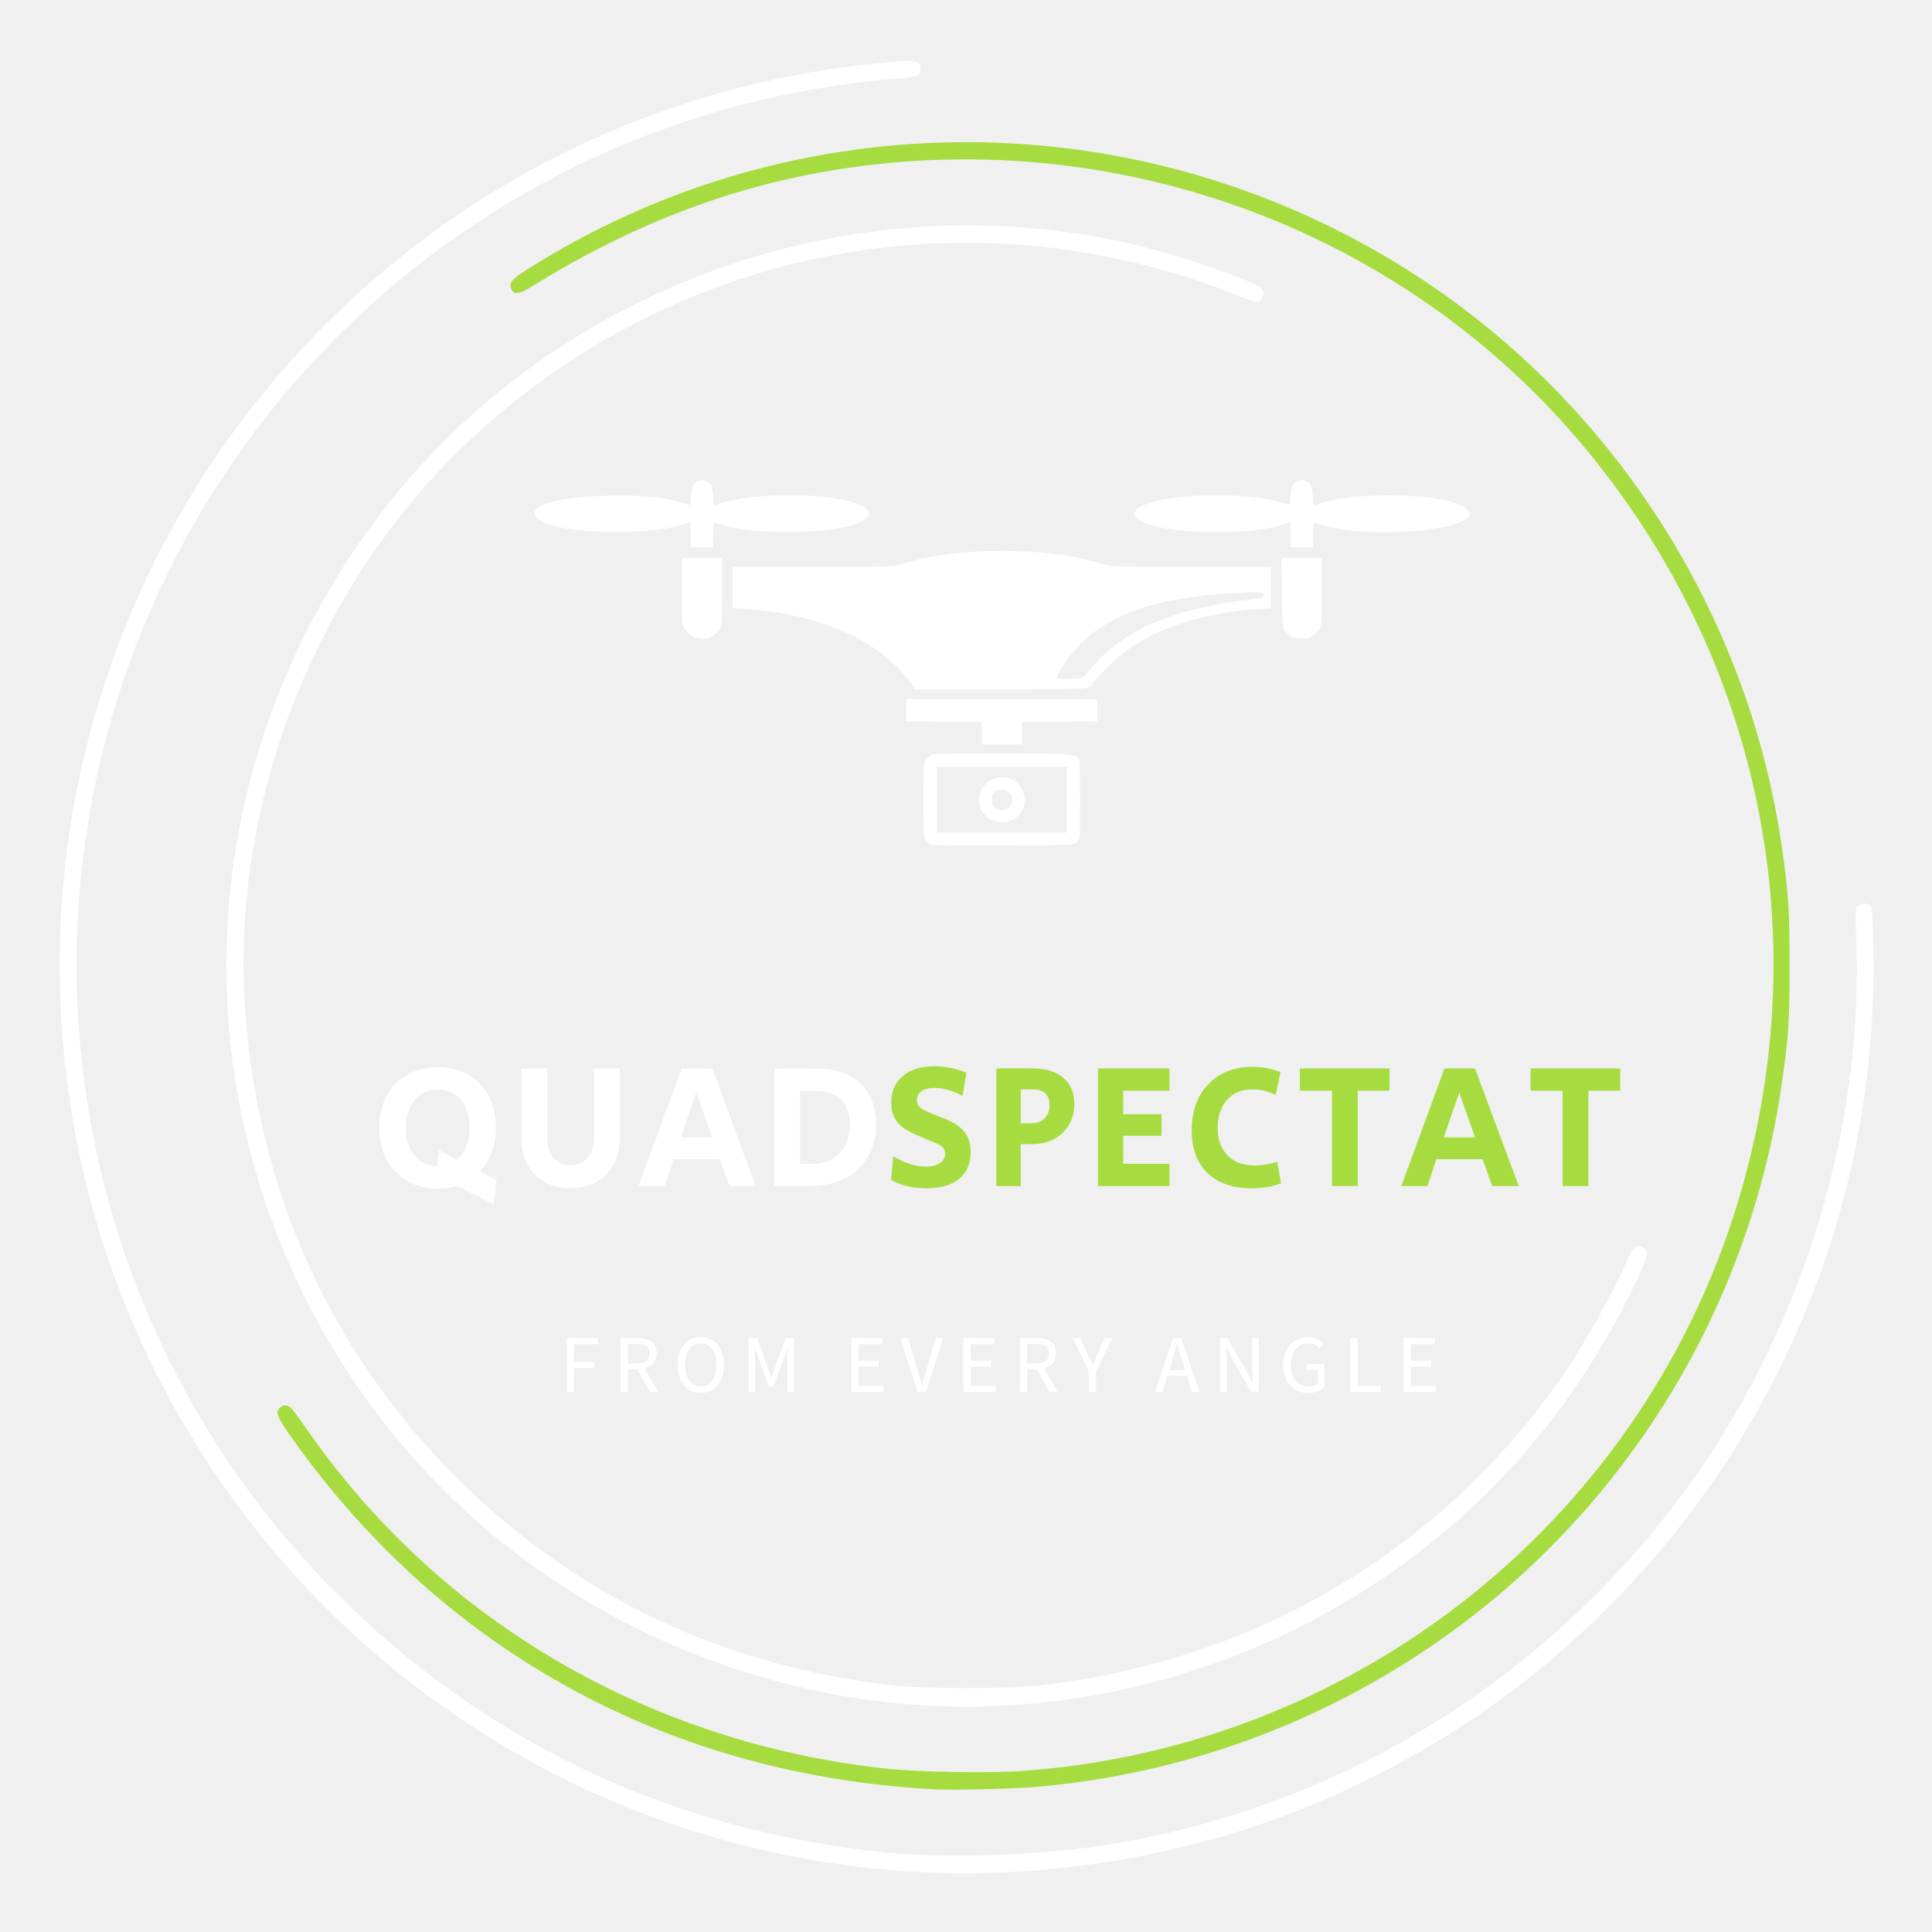
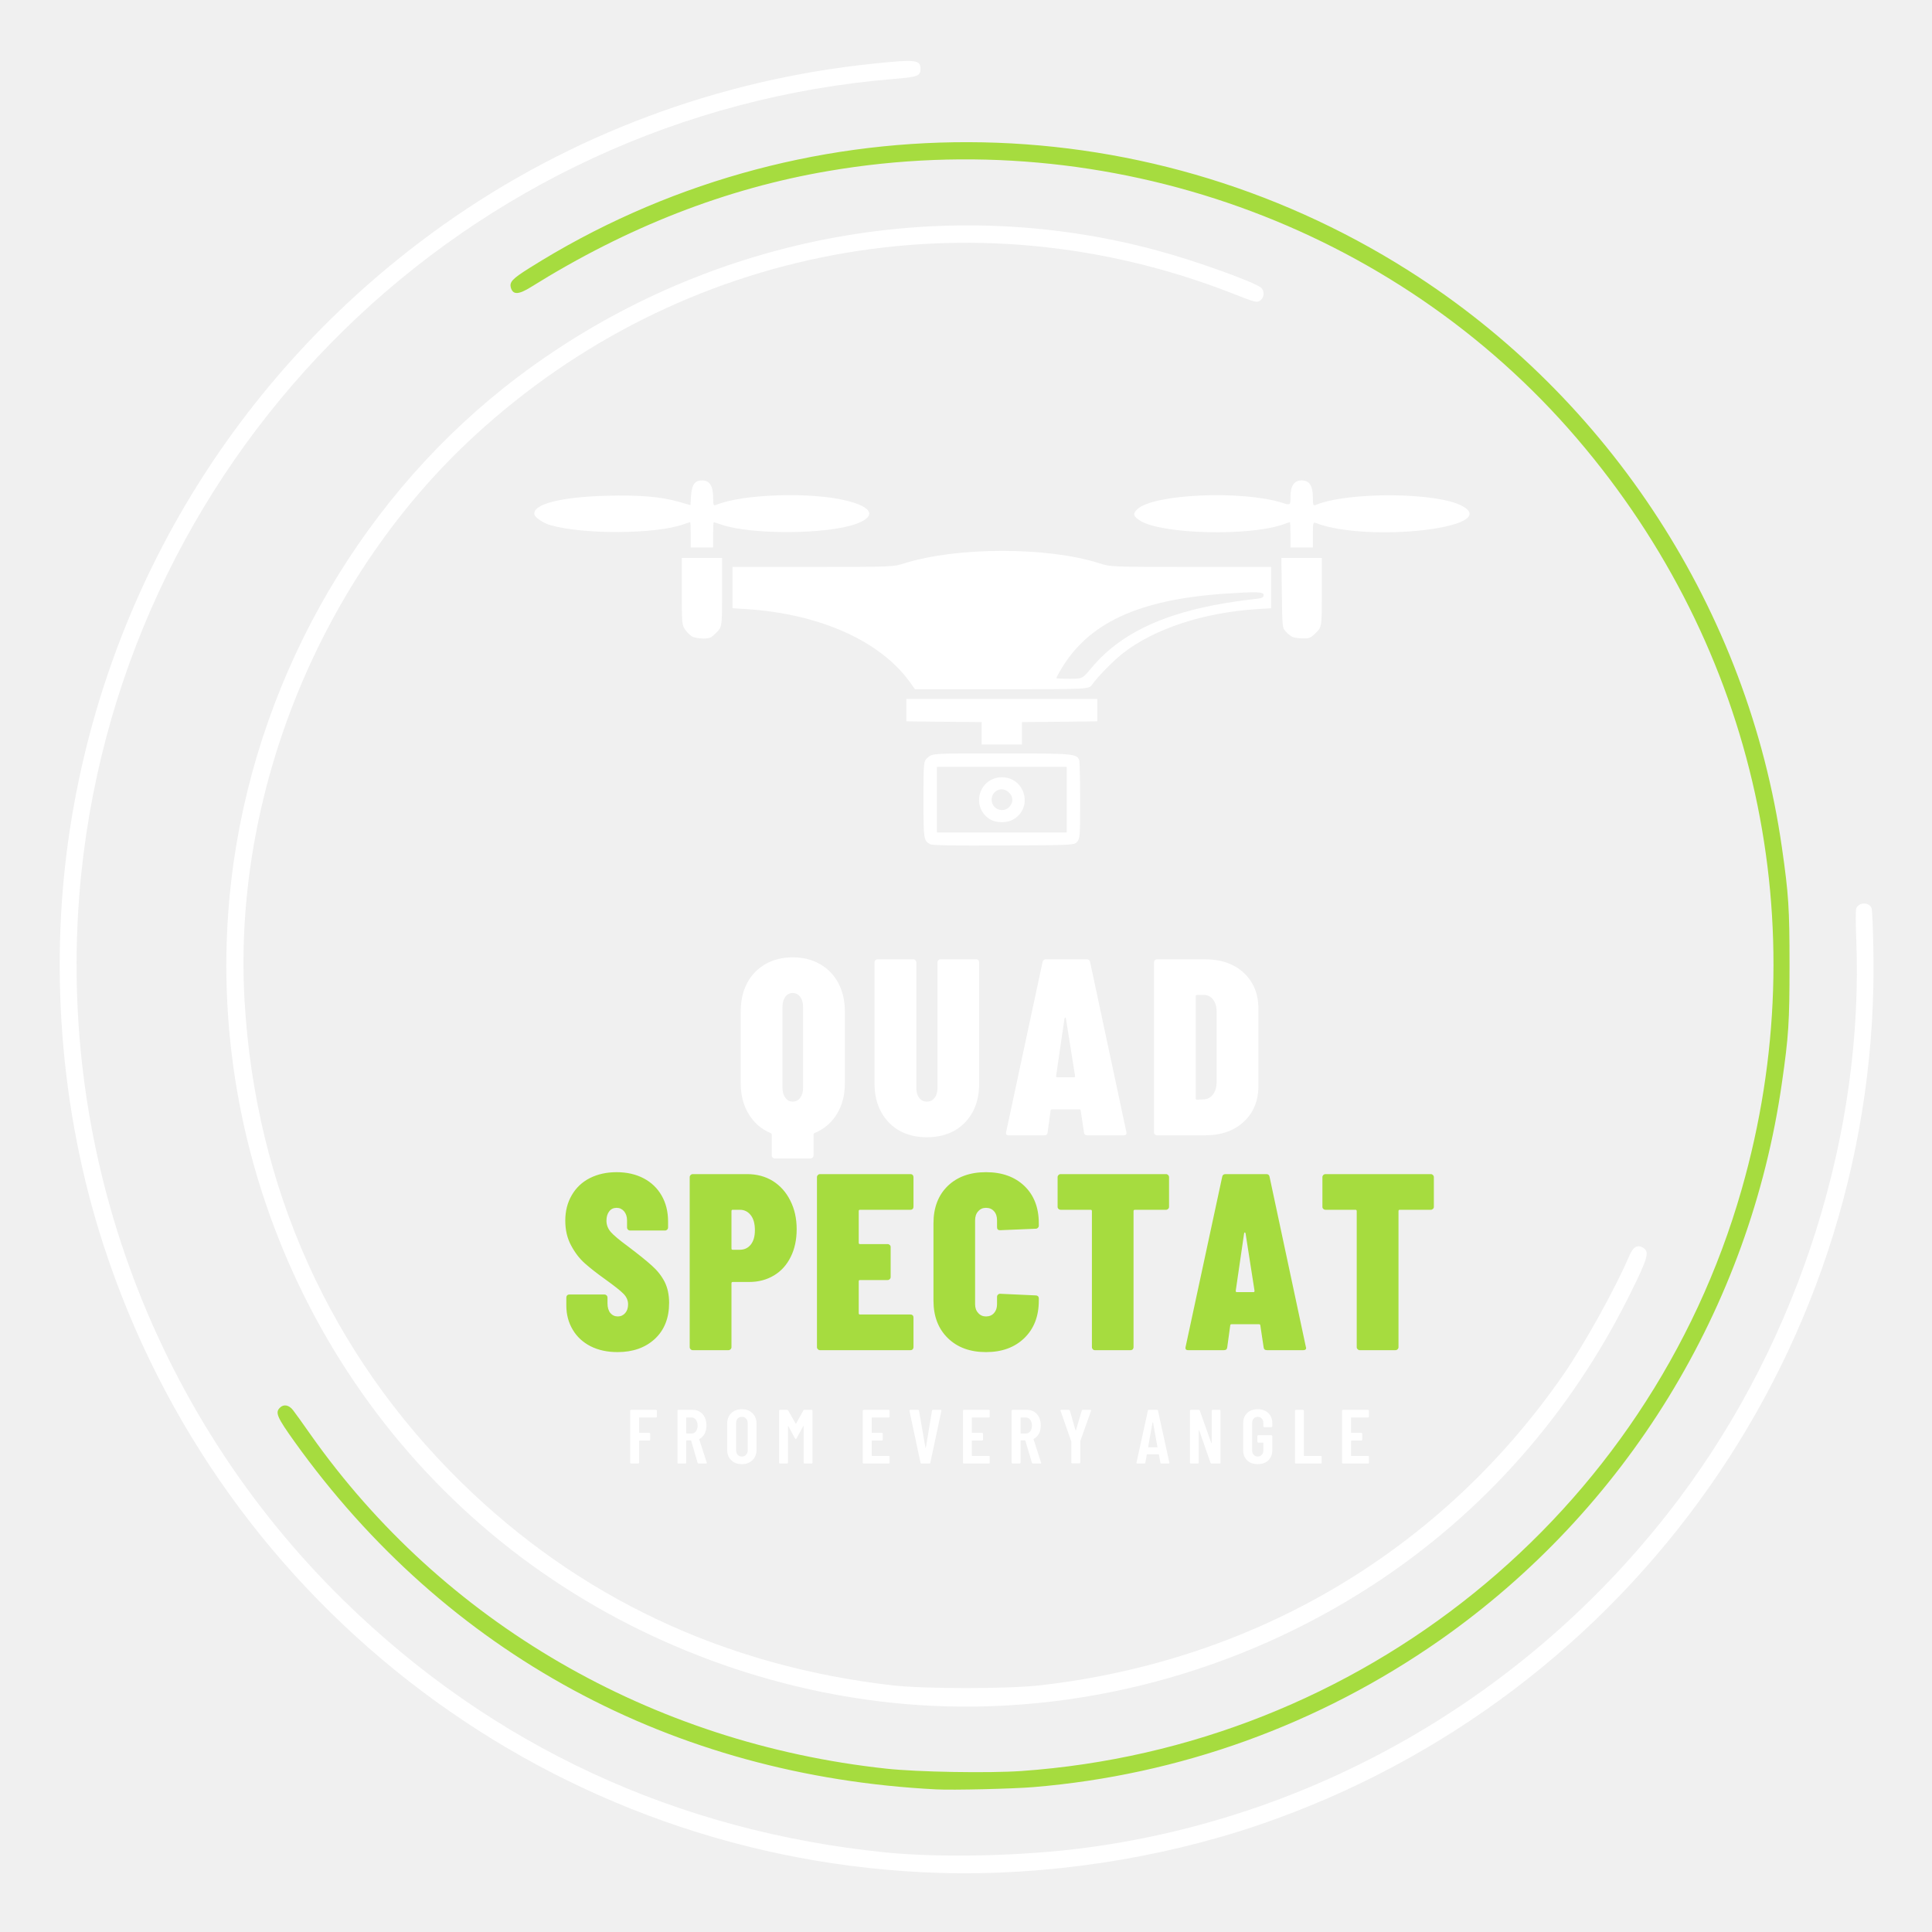
- <svg xmlns="http://www.w3.org/2000/svg" viewBox="185 185 1295 1295" role="img" aria-label="QuadSpectat – From Every Angle">
-   <defs />
-   <path d="M815.0 1440.4C557.8 1432.6 333.5 1264.0 254.2 1019.0C225.1 929.1 217.5 829.5 232.6 736.1C258.7 574.2 348.2 430.7 482.5 335.5C567.1 275.5 666.8 238.2 771.0 227.6C798.9 224.7 802.0 225.1 802.0 231.1C802.0 235.9 800.3 236.6 784.3 237.9C498.3 261.3 269.2 485.3 239.5 770.4C220.8 951.3 285.5 1130.7 415.6 1258.0C515.0 1355.3 638.6 1412.6 779.0 1426.7C816.4 1430.4 871.7 1429.1 913.8 1423.4C1070.9 1402.4 1214.1 1317.9 1310.5 1189.5C1391.0 1082.3 1434.6 944.4 1429.2 813.7C1428.8 803.9 1428.8 795.0 1429.2 794.0C1430.8 789.7 1437.7 789.4 1439.5 793.7C1439.9 794.7 1440.5 807.2 1440.7 821.5C1446.0 1085.2 1279.6 1322.4 1029.2 1408.1C962.2 1431.0 885.8 1442.5 815.0 1440.4Z M801.0 1327.9C711.7 1322.0 622.4 1290.6 548.4 1239.0C396.0 1132.9 315.4 947.3 341.6 763.0C360.0 633.9 429.8 514.8 532.6 437.3C655.8 344.5 814.5 313.2 961.0 353.0C986.3 359.8 1026.0 374.1 1030.2 377.8C1032.8 380.0 1032.5 384.6 1029.6 386.5C1027.4 388.0 1026.4 387.7 1010.9 381.6C836.3 313.3 641.4 349.9 503.3 476.9C400.0 571.8 341.0 716.7 348.9 855.4C356.1 980.7 406.3 1092.3 494.1 1178.5C572.9 1255.8 670.6 1301.8 783.5 1314.7C804.7 1317.1 860.2 1317.1 881.8 1314.7C1026.7 1298.3 1151.6 1224.1 1233.2 1106.0C1247.2 1085.7 1267.9 1048.3 1276.9 1027.2C1279.6 1020.7 1282.6 1018.9 1286.6 1021.5C1290.7 1024.2 1289.5 1028.4 1277.7 1052.2C1237.9 1132.6 1179.1 1199.2 1105.5 1247.2C1015.0 1306.3 906.9 1334.9 801.0 1327.9Z M808.5 750.9C804.1 748.4 804.0 747.8 804.0 720.9C804.0 695.2 804.0 695.2 807.1 692.6C810.2 690.0 810.2 690.0 856.1 690.0C904.5 690.0 906.7 690.2 908.4 694.5C908.7 695.4 909.0 707.6 909.0 721.5C909.0 744.9 908.9 747.0 907.1 749.1C905.2 751.5 905.2 751.5 857.8 751.7C824.6 751.9 809.9 751.6 808.5 750.9Z M900.0 721.0L900.0 699.0L856.5 699.0L813.0 699.0L813.0 721.0L813.0 743.0L856.5 743.0L900.0 743.0L900.0 721.0Z M848.0 733.8C835.5 725.2 841.5 706.0 856.6 706.0C871.6 706.0 877.6 725.4 865.1 733.7C860.4 736.9 852.6 736.9 848.0 733.8Z M862.0 725.3C864.5 722.1 864.0 718.4 860.8 715.8C856.3 711.9 849.7 715.1 849.7 721.0C849.7 727.6 857.9 730.5 862.0 725.3Z M843.0 676.5L843.0 669.0L817.8 668.8L792.5 668.5L792.5 661.0L792.5 653.5L856.5 653.5L920.5 653.5L920.5 661.0L920.5 668.5L895.2 668.8L870.0 669.0L870.0 676.5L870.0 684.0L856.5 684.0L843.0 684.0L843.0 676.5Z M795.1 642.5C775.2 614.7 734.8 596.6 685.8 593.3L676.0 592.7L676.0 578.8L676.0 565.0L729.8 565.0C783.5 565.0 783.5 565.0 791.5 562.5C826.7 551.5 887.2 551.5 921.7 562.5C929.5 565.0 929.5 565.0 983.2 565.0L1037.0 565.0L1037.0 578.8L1037.0 592.7L1027.2 593.3C991.6 595.7 959.2 606.3 938.0 622.6C932.0 627.2 920.7 638.6 917.1 643.8C914.9 647.0 914.9 647.0 856.6 647.0L798.3 647.0L795.1 642.5Z M916.5 632.8C938.0 606.9 972.4 592.5 1026.2 586.5C1031.0 586.0 1032.0 585.5 1032.0 583.9C1032.0 581.6 1027.6 581.5 1005.0 583.0C947.8 587.1 914.5 602.6 896.1 633.8C894.4 636.7 893.0 639.3 893.0 639.5C893.0 639.8 896.9 640.0 901.8 640.0C910.5 640.0 910.5 640.0 916.5 632.8Z M649.0 611.7C647.7 611.0 645.5 608.9 644.3 607.1C642.1 603.8 642.0 603.0 642.0 581.4L642.0 559.0L655.5 559.0L669.0 559.0L669.0 582.1C669.0 605.2 669.0 605.2 665.1 609.1C661.7 612.6 660.7 613.0 656.4 613.0C653.7 613.0 650.4 612.4 649.0 611.7Z M1051.5 612.0C1050.4 611.6 1048.4 610.0 1047.0 608.5C1044.5 605.8 1044.5 605.8 1044.2 582.4L1043.9 559.0L1057.4 559.0L1071.0 559.0L1071.0 582.1C1071.0 605.2 1071.0 605.2 1067.1 609.1C1063.6 612.6 1062.7 613.0 1058.4 612.9C1055.7 612.9 1052.6 612.5 1051.5 612.0Z M648.0 543.5C648.0 538.8 647.8 535.0 647.6 535.0C647.4 535.0 645.5 535.6 643.3 536.4C624.3 543.1 576.5 543.4 553.9 537.0C549.2 535.7 543.6 531.9 543.2 529.8C541.9 523.0 561.0 518.1 591.4 517.3C613.6 516.7 627.9 517.9 640.1 521.4L647.8 523.6L648.2 517.4C648.7 509.9 650.7 507.0 655.6 507.0C660.5 507.0 663.0 510.7 663.0 518.2C663.0 523.5 663.2 524.1 664.8 523.5C682.5 516.1 728.6 514.6 752.5 520.6C769.9 524.9 772.5 531.0 759.3 536.0C739.8 543.3 688.1 543.6 668.1 536.5C665.7 535.7 663.6 535.0 663.4 535.0C663.2 535.0 663.0 538.8 663.0 543.5L663.0 552.0L655.5 552.0L648.0 552.0L648.0 543.5Z M1050.0 543.5C1050.0 538.8 1049.8 535.0 1049.6 535.0C1049.4 535.0 1047.4 535.7 1045.1 536.5C1022.4 544.5 964.8 543.1 949.7 534.3C944.5 531.2 944.0 529.3 947.6 526.1C958.7 516.1 1017.2 513.6 1044.1 521.9C1050.0 523.8 1050.0 523.8 1050.0 518.0C1050.0 510.7 1052.5 507.0 1057.5 507.0C1062.6 507.0 1065.0 510.7 1065.0 518.2C1065.0 523.5 1065.2 524.1 1066.8 523.5C1088.4 514.5 1148.4 514.9 1165.2 524.2C1191.7 538.7 1101.8 549.0 1066.8 535.5C1065.2 534.9 1065.0 535.6 1065.0 543.4L1065.0 552.0L1057.5 552.0L1050.0 552.0L1050.0 543.5Z M516.0 992.2 491.1 979.9Q485.4 981.7 478.4 981.7Q466.7 981.7 457.9 976.6Q449.0 971.5 444.1 962.3Q439.2 953.2 439.2 941.1Q439.2 928.8 444.1 919.7Q449.0 910.6 457.9 905.5Q466.7 900.4 478.4 900.4Q490.1 900.4 498.9 905.4Q507.7 910.5 512.6 919.5Q517.4 928.4 517.4 940.6Q517.4 949.7 514.6 957.3Q511.8 964.9 506.8 970.3L517.8 976.0ZM478.1 966.6 479.2 955.9 491.4 962.3Q495.4 958.9 497.6 953.5Q499.8 948.1 499.8 941.1Q499.8 933.3 497.1 927.5Q494.5 921.7 489.6 918.5Q484.8 915.3 478.4 915.4Q472.0 915.3 467.2 918.6Q462.4 921.8 459.7 927.6Q457.0 933.4 457.0 941.1Q457.0 948.7 459.6 954.4Q462.2 960.1 467.0 963.3Q471.8 966.5 478.1 966.6ZM567.4 981.5Q557.6 981.5 550.2 977.4Q542.7 973.3 538.6 965.8Q534.5 958.4 534.5 948.4V901.2H551.8V947.1Q551.8 955.9 556.0 961.0Q560.2 966.2 567.4 966.2Q574.6 966.2 578.9 961.0Q583.2 955.8 583.2 947.1V901.2H600.3V948.4Q600.3 958.4 596.2 965.8Q592.1 973.3 584.7 977.4Q577.4 981.5 567.4 981.5ZM613.0 980.0 641.8 901.2H662.4L691.6 980.0H673.9L667.5 962.0H636.5L630.5 980.0ZM641.5 947.4H662.4L651.7 917.2ZM716.7 980.1Q713.5 980.1 710.3 980.1Q707.2 980.1 704.1 980.0V901.2Q707.9 901.1 711.7 901.1Q715.5 901.1 719.2 901.1Q722.9 901.1 726.7 901.1Q730.5 901.1 734.2 901.2Q745.9 901.4 754.4 905.9Q762.9 910.5 767.6 918.8Q772.3 927.1 772.3 938.5Q772.3 950.9 766.9 960.2Q761.5 969.5 751.8 974.6Q742.1 979.8 729.1 980.0Q726.0 980.1 722.9 980.1Q719.7 980.1 716.7 980.1ZM721.3 965.1H729.0Q740.9 965.1 747.8 958.1Q754.6 951.1 754.6 939.0Q754.6 928.0 748.8 922.1Q742.9 916.1 731.9 916.1H721.3Z" fill="#ffffff" fill-rule="evenodd" />
-   <path d="M564.9 1118.0V1081.9H585.9V1086.0H569.7V1097.9H583.4V1102.0H569.7V1118.0ZM601.0 1118.0V1081.9H612.4Q616.1 1081.9 619.0 1082.9Q621.9 1083.8 623.5 1086.1Q625.2 1088.3 625.2 1092.1Q625.2 1095.8 623.5 1098.1Q621.9 1100.5 619.0 1101.7Q616.1 1102.9 612.4 1102.9H605.9V1118.0ZM620.8 1118.0 611.5 1101.6 615.2 1099.0 626.3 1118.0ZM605.9 1099.0H611.8Q615.9 1099.0 618.1 1097.3Q620.3 1095.6 620.3 1092.1Q620.3 1088.6 618.1 1087.2Q615.9 1085.8 611.8 1085.8H605.9ZM654.7 1118.7Q650.2 1118.7 646.7 1116.4Q643.2 1114.1 641.2 1109.8Q639.2 1105.6 639.2 1099.8Q639.2 1094.0 641.2 1089.8Q643.2 1085.7 646.7 1083.5Q650.2 1081.2 654.7 1081.2Q659.3 1081.2 662.8 1083.5Q666.3 1085.7 668.3 1089.8Q670.2 1094.0 670.2 1099.8Q670.2 1105.6 668.3 1109.8Q666.3 1114.1 662.8 1116.4Q659.3 1118.7 654.7 1118.7ZM654.7 1114.4Q657.9 1114.4 660.3 1112.6Q662.6 1110.8 663.9 1107.5Q665.2 1104.2 665.2 1099.8Q665.2 1095.4 663.9 1092.2Q662.6 1089.0 660.3 1087.2Q657.9 1085.5 654.7 1085.5Q651.6 1085.5 649.2 1087.2Q646.8 1089.0 645.5 1092.2Q644.2 1095.4 644.2 1099.8Q644.2 1104.2 645.5 1107.5Q646.8 1110.8 649.2 1112.6Q651.6 1114.4 654.7 1114.4ZM686.8 1118.0V1081.9H692.6L699.4 1101.0Q700.1 1102.8 700.7 1104.6Q701.3 1106.5 701.9 1108.4H702.2Q702.8 1106.5 703.4 1104.6Q704.0 1102.8 704.6 1101.0L711.4 1081.9H717.2V1118.0H712.7V1098.6Q712.7 1097.0 712.8 1095.1Q712.9 1093.2 713.0 1091.3Q713.2 1089.4 713.3 1087.8H713.1L710.2 1096.0L703.5 1114.4H700.4L693.6 1096.0L690.8 1087.8H690.6Q690.7 1089.4 690.8 1091.3Q691.0 1093.2 691.1 1095.1Q691.2 1097.0 691.2 1098.6V1118.0ZM755.6 1118.0V1081.9H776.5V1086.0H760.4V1097.0H774.0V1101.1H760.4V1113.9H777.0V1118.0ZM800.0 1118.0 788.5 1081.9H793.7L799.4 1101.2Q800.3 1104.4 801.1 1107.2Q801.8 1109.9 802.8 1113.1H803.0Q804.0 1109.9 804.8 1107.2Q805.6 1104.4 806.5 1101.2L812.2 1081.9H817.1L805.7 1118.0ZM830.8 1118.0V1081.9H851.7V1086.0H835.6V1097.0H849.2V1101.1H835.6V1113.9H852.3V1118.0ZM868.6 1118.0V1081.9H880.1Q883.8 1081.9 886.6 1082.9Q889.5 1083.8 891.2 1086.1Q892.8 1088.3 892.8 1092.1Q892.8 1095.8 891.2 1098.1Q889.5 1100.5 886.6 1101.7Q883.8 1102.9 880.1 1102.9H873.5V1118.0ZM888.4 1118.0 879.1 1101.6 882.9 1099.0 893.9 1118.0ZM873.5 1099.0H879.4Q883.6 1099.0 885.8 1097.3Q888.0 1095.6 888.0 1092.1Q888.0 1088.6 885.8 1087.2Q883.6 1085.8 879.4 1085.8H873.5ZM914.8 1118.0V1104.1L904.0 1081.9H909.1L913.7 1091.9Q914.6 1094.0 915.4 1095.9Q916.2 1097.8 917.2 1099.8H917.4Q918.3 1097.8 919.2 1095.9Q920.1 1094.0 920.9 1091.9L925.5 1081.9H930.5L919.7 1104.1V1118.0ZM959.2 1118.0 971.3 1081.9H976.8L989.0 1118.0H983.9L977.7 1098.0Q976.7 1094.9 975.8 1091.9Q975.0 1088.9 974.1 1085.8H973.9Q973.1 1088.9 972.2 1091.9Q971.3 1094.9 970.4 1098.0L964.1 1118.0ZM965.7 1107.2V1103.3H982.3V1107.2ZM1002.8 1118.0V1081.9H1007.8L1020.6 1104.3L1024.5 1111.8H1024.7Q1024.6 1109.0 1024.3 1106.0Q1024.1 1103.0 1024.1 1100.2V1081.9H1028.7V1118.0H1023.7L1010.9 1095.6L1007.0 1088.1H1006.8Q1007.0 1090.8 1007.2 1093.7Q1007.4 1096.6 1007.4 1099.5V1118.0ZM1061.6 1118.7Q1056.9 1118.7 1053.2 1116.5Q1049.5 1114.2 1047.3 1110.1Q1045.2 1105.9 1045.2 1100.0Q1045.2 1095.6 1046.5 1092.1Q1047.7 1088.7 1050.0 1086.2Q1052.2 1083.8 1055.3 1082.5Q1058.3 1081.2 1061.9 1081.2Q1065.7 1081.2 1068.2 1082.6Q1070.8 1084.0 1072.4 1085.7L1069.7 1088.8Q1068.4 1087.4 1066.5 1086.4Q1064.7 1085.5 1062.0 1085.5Q1058.4 1085.5 1055.8 1087.2Q1053.1 1089.0 1051.7 1092.2Q1050.2 1095.4 1050.2 1099.9Q1050.2 1104.3 1051.6 1107.6Q1053.0 1110.9 1055.6 1112.6Q1058.3 1114.4 1062.1 1114.4Q1064.0 1114.4 1065.7 1113.9Q1067.4 1113.3 1068.4 1112.4V1103.2H1060.9V1099.2H1072.8V1114.5Q1071.1 1116.3 1068.2 1117.5Q1065.3 1118.7 1061.6 1118.7ZM1090.1 1118.0V1081.9H1095.0V1113.9H1110.6V1118.0ZM1125.8 1118.0V1081.9H1146.8V1086.0H1130.7V1097.0H1144.3V1101.1H1130.7V1113.9H1147.3V1118.0Z" fill="#ffffff" fill-rule="nonzero" />
-   <path d="M812.5 1384.4C635.4 1375.4 484.0 1293.3 382.3 1151.2C370.8 1135.1 369.3 1131.8 372.6 1128.6C375.1 1126.0 378.7 1126.7 381.4 1130.2C382.8 1132.0 388.1 1139.3 393.1 1146.5C481.9 1272.5 621.5 1353.5 779.0 1370.5C799.8 1372.8 847.8 1373.6 869.5 1372.1C1096.8 1356.2 1290.2 1200.1 1352.4 982.3C1403.1 805.1 1362.4 619.6 1242.1 479.0C1119.9 336.2 928.1 267.5 740.4 299.6C671.6 311.3 605.5 337.1 540.9 377.4C532.7 382.5 529.0 382.7 527.5 378.1C526.3 374.1 528.2 372.0 539.8 364.7C719.3 251.6 948.8 252.2 1129.0 366.3C1264.4 452.0 1356.8 594.8 1379.4 753.1C1383.9 784.4 1384.5 793.9 1384.5 832.0C1384.5 870.1 1383.9 879.6 1379.4 910.8C1357.9 1061.8 1274.7 1197.2 1150.0 1284.5C1069.1 1341.0 975.7 1374.8 877.5 1382.9C864.3 1384.0 823.5 1385.0 812.5 1384.4Z M806.1 981.5Q799.1 981.5 792.9 980.0Q786.7 978.5 782.3 975.9L783.7 960.0Q789.0 963.3 794.9 965.2Q800.8 967.0 805.7 967.0Q811.4 967.0 814.9 964.6Q818.5 962.3 818.5 958.4Q818.5 955.5 816.7 953.9Q814.9 952.3 812.1 951.1Q809.3 950.0 805.8 948.5Q801.9 946.9 797.9 945.1Q793.8 943.3 790.3 940.8Q786.8 938.3 784.6 934.2Q782.4 930.2 782.4 924.1Q782.4 912.8 790.1 906.3Q797.8 899.7 811.5 899.7Q822.0 899.7 832.8 904.0L830.2 919.6Q825.8 917.1 820.8 915.7Q815.8 914.2 811.3 914.2Q805.7 914.2 802.6 916.4Q799.6 918.6 799.6 922.3Q799.6 925.7 802.1 927.6Q804.7 929.4 808.6 931.0Q812.5 932.7 817.1 934.4Q821.8 936.1 826.0 938.8Q830.2 941.4 832.9 945.9Q835.6 950.3 835.6 957.3Q835.6 968.8 827.9 975.2Q820.1 981.5 806.1 981.5ZM852.8 980.0V901.2Q855.4 901.1 858.8 901.1Q862.1 901.1 865.8 901.1Q869.5 901.1 872.9 901.1Q876.3 901.1 878.9 901.2Q891.0 901.5 898.0 907.7Q905.1 913.9 905.1 925.1Q905.1 933.2 901.4 939.2Q897.8 945.2 891.5 948.5Q885.2 951.9 876.9 951.9H869.2V980.0ZM869.2 937.9H876.2Q882.0 937.9 885.2 934.6Q888.5 931.3 888.5 925.6Q888.5 915.2 877.0 915.2H869.2ZM921.0 980.0V901.2H968.9V916.1H937.9V931.9H963.6V946.3H937.9V965.1H968.9V980.0ZM1024.0 981.5Q1005.2 981.5 994.5 971.4Q983.8 961.2 983.8 942.6Q983.8 929.7 988.8 920.2Q993.9 910.7 1003.0 905.4Q1012.2 900.1 1024.4 900.1Q1029.5 900.1 1034.2 901.0Q1038.9 901.9 1043.3 903.6L1040.1 918.9Q1036.2 917.1 1032.3 916.1Q1028.4 915.2 1024.5 915.2Q1013.6 915.2 1007.4 922.3Q1001.2 929.4 1001.2 941.0Q1001.2 952.9 1007.8 959.5Q1014.4 966.2 1026.2 966.2Q1029.7 966.2 1033.5 965.5Q1037.4 964.9 1041.1 963.7L1043.7 978.2Q1035.0 981.5 1024.0 981.5ZM1077.8 980.0V916.1H1056.3V901.2H1116.4V916.1H1095.1V980.0ZM1124.3 980.0 1153.2 901.2H1173.7L1203.0 980.0H1185.2L1178.8 962.0H1147.8L1141.8 980.0ZM1152.8 947.4H1173.7L1163.1 917.2ZM1232.4 980.0V916.1H1210.9V901.2H1271.0V916.1H1249.7V980.0Z" fill="#a6dc3f" fill-rule="evenodd" />
+ <svg xmlns="http://www.w3.org/2000/svg" viewBox="185 185 1295 1295" role="img" aria-label="QuadSpectat - From Every Angle">
+   <path d="M815.0 1440.4C557.8 1432.6 333.5 1264.0 254.2 1019.0C225.1 929.1 217.5 829.5 232.6 736.1C258.7 574.2 348.2 430.7 482.5 335.5C567.1 275.5 666.8 238.2 771.0 227.6C798.9 224.7 802.0 225.1 802.0 231.1C802.0 235.9 800.3 236.6 784.3 237.9C498.3 261.3 269.2 485.3 239.5 770.4C220.8 951.3 285.5 1130.7 415.6 1258.0C515.0 1355.3 638.6 1412.6 779.0 1426.7C816.4 1430.4 871.7 1429.1 913.8 1423.4C1070.9 1402.4 1214.1 1317.9 1310.5 1189.5C1391.0 1082.3 1434.6 944.4 1429.2 813.7C1428.8 803.9 1428.8 795.0 1429.2 794.0C1430.8 789.7 1437.7 789.4 1439.5 793.7C1439.9 794.7 1440.5 807.2 1440.7 821.5C1446.0 1085.2 1279.6 1322.4 1029.2 1408.1C962.2 1431.0 885.8 1442.5 815.0 1440.4Z M801.0 1327.9C711.7 1322.0 622.4 1290.6 548.4 1239.0C396.0 1132.9 315.4 947.3 341.6 763.0C360.0 633.9 429.8 514.8 532.6 437.3C655.8 344.5 814.5 313.2 961.0 353.0C986.3 359.8 1026.0 374.1 1030.2 377.8C1032.8 380.0 1032.5 384.6 1029.6 386.5C1027.4 388.0 1026.4 387.7 1010.9 381.6C836.3 313.3 641.4 349.9 503.3 476.9C400.0 571.8 341.0 716.7 348.9 855.4C356.1 980.7 406.3 1092.3 494.1 1178.5C572.9 1255.8 670.6 1301.8 783.5 1314.7C804.7 1317.1 860.2 1317.1 881.8 1314.7C1026.7 1298.3 1151.6 1224.1 1233.2 1106.0C1247.2 1085.7 1267.9 1048.3 1276.9 1027.2C1279.6 1020.7 1282.6 1018.9 1286.6 1021.5C1290.7 1024.2 1289.5 1028.4 1277.7 1052.2C1237.9 1132.6 1179.1 1199.2 1105.5 1247.2C1015.0 1306.3 906.9 1334.9 801.0 1327.9Z M808.5 750.9C804.1 748.4 804.0 747.8 804.0 720.9C804.0 695.2 804.0 695.2 807.1 692.6C810.2 690.0 810.2 690.0 856.1 690.0C904.5 690.0 906.7 690.2 908.4 694.5C908.7 695.4 909.0 707.6 909.0 721.5C909.0 744.9 908.9 747.0 907.1 749.1C905.2 751.5 905.2 751.5 857.8 751.7C824.6 751.9 809.9 751.6 808.5 750.9Z M900.0 721.0L900.0 699.0L856.5 699.0L813.0 699.0L813.0 721.0L813.0 743.0L856.5 743.0L900.0 743.0L900.0 721.0Z M848.0 733.8C835.5 725.2 841.5 706.0 856.6 706.0C871.6 706.0 877.6 725.4 865.1 733.7C860.4 736.9 852.6 736.9 848.0 733.8Z M862.0 725.3C864.5 722.1 864.0 718.4 860.8 715.8C856.3 711.9 849.7 715.1 849.7 721.0C849.7 727.6 857.9 730.5 862.0 725.3Z M843.0 676.5L843.0 669.0L817.8 668.8L792.5 668.5L792.5 661.0L792.5 653.5L856.5 653.5L920.5 653.5L920.5 661.0L920.5 668.5L895.2 668.8L870.0 669.0L870.0 676.5L870.0 684.0L856.5 684.0L843.0 684.0L843.0 676.5Z M795.1 642.5C775.2 614.7 734.8 596.6 685.8 593.3L676.0 592.7L676.0 578.8L676.0 565.0L729.8 565.0C783.5 565.0 783.5 565.0 791.5 562.5C826.7 551.5 887.2 551.5 921.7 562.5C929.5 565.0 929.5 565.0 983.2 565.0L1037.0 565.0L1037.0 578.8L1037.0 592.7L1027.2 593.3C991.6 595.7 959.2 606.3 938.0 622.6C932.0 627.2 920.7 638.6 917.1 643.8C914.9 647.0 914.9 647.0 856.6 647.0L798.3 647.0L795.1 642.5Z M916.5 632.8C938.0 606.9 972.4 592.5 1026.2 586.5C1031.0 586.0 1032.0 585.5 1032.0 583.9C1032.0 581.6 1027.6 581.5 1005.0 583.0C947.8 587.1 914.5 602.6 896.1 633.8C894.4 636.7 893.0 639.3 893.0 639.5C893.0 639.8 896.9 640.0 901.8 640.0C910.5 640.0 910.5 640.0 916.5 632.8Z M649.0 611.7C647.7 611.0 645.5 608.9 644.3 607.1C642.1 603.8 642.0 603.0 642.0 581.4L642.0 559.0L655.5 559.0L669.0 559.0L669.0 582.1C669.0 605.2 669.0 605.2 665.1 609.1C661.7 612.6 660.7 613.0 656.4 613.0C653.7 613.0 650.4 612.4 649.0 611.7Z M1051.5 612.0C1050.4 611.6 1048.4 610.0 1047.0 608.5C1044.5 605.8 1044.5 605.8 1044.2 582.4L1043.9 559.0L1057.4 559.0L1071.0 559.0L1071.0 582.1C1071.0 605.2 1071.0 605.2 1067.1 609.1C1063.6 612.6 1062.7 613.0 1058.4 612.9C1055.7 612.9 1052.6 612.5 1051.5 612.0Z M648.0 543.5C648.0 538.8 647.8 535.0 647.6 535.0C647.4 535.0 645.5 535.6 643.3 536.4C624.3 543.1 576.5 543.4 553.9 537.0C549.2 535.7 543.6 531.9 543.2 529.8C541.9 523.0 561.0 518.1 591.4 517.3C613.6 516.7 627.9 517.9 640.1 521.4L647.8 523.6L648.2 517.4C648.7 509.9 650.7 507.0 655.6 507.0C660.5 507.0 663.0 510.7 663.0 518.2C663.0 523.5 663.2 524.1 664.8 523.5C682.5 516.1 728.6 514.6 752.5 520.6C769.9 524.9 772.5 531.0 759.3 536.0C739.8 543.3 688.1 543.6 668.1 536.5C665.7 535.7 663.6 535.0 663.4 535.0C663.2 535.0 663.0 538.8 663.0 543.5L663.0 552.0L655.5 552.0L648.0 552.0L648.0 543.5Z M1050.0 543.5C1050.0 538.8 1049.8 535.0 1049.6 535.0C1049.4 535.0 1047.4 535.7 1045.1 536.5C1022.4 544.5 964.8 543.1 949.7 534.3C944.5 531.2 944.0 529.3 947.6 526.1C958.7 516.1 1017.2 513.6 1044.1 521.9C1050.0 523.8 1050.0 523.8 1050.0 518.0C1050.0 510.7 1052.5 507.0 1057.5 507.0C1062.6 507.0 1065.0 510.7 1065.0 518.2C1065.0 523.5 1065.2 524.1 1066.8 523.5C1088.4 514.5 1148.4 514.9 1165.2 524.2C1191.7 538.7 1101.8 549.0 1066.8 535.5C1065.2 534.9 1065.0 535.6 1065.0 543.4L1065.0 552.0L1057.5 552.0L1050.0 552.0L1050.0 543.5Z M751.3 862.9V911.1Q751.3 923.1 745.9 931.8Q740.5 940.6 730.9 944.5Q730.3 945.0 730.3 945.5V959.5Q730.3 960.3 729.7 960.9Q729.1 961.5 728.2 961.5H704.3Q703.5 961.5 702.9 960.9Q702.3 960.3 702.3 959.5V945.5Q702.3 945.0 701.6 944.5Q692.2 940.6 686.9 931.8Q681.5 923.1 681.5 911.1V862.9Q681.5 852.1 685.8 843.9Q690.1 835.8 698.1 831.2Q706.0 826.7 716.3 826.7Q726.7 826.7 734.6 831.2Q742.6 835.8 746.9 843.9Q751.3 852.1 751.3 862.9ZM709.5 914.1Q709.5 918.2 711.4 920.8Q713.2 923.4 716.3 923.4Q719.5 923.4 721.4 920.8Q723.3 918.2 723.3 914.1V859.9Q723.3 855.8 721.4 853.2Q719.5 850.6 716.3 850.6Q713.2 850.6 711.4 853.2Q709.5 855.8 709.5 859.9ZM771.2 911.6V830.0Q771.2 829.2 771.8 828.6Q772.4 828.0 773.2 828.0H797.2Q798.0 828.0 798.6 828.6Q799.2 829.2 799.2 830.0V914.3Q799.2 918.4 801.1 920.9Q803.1 923.4 806.3 923.4Q809.5 923.4 811.4 920.9Q813.4 918.4 813.4 914.3V830.0Q813.4 829.2 814.0 828.6Q814.5 828.0 815.4 828.0H839.3Q840.2 828.0 840.8 828.6Q841.3 829.2 841.3 830.0V911.6Q841.3 922.2 837.0 930.3Q832.6 938.4 824.7 942.9Q816.7 947.3 806.3 947.3Q795.8 947.3 787.9 942.9Q780.0 938.4 775.6 930.3Q771.2 922.2 771.2 911.6ZM911.6 944.1 909.4 929.5Q909.4 928.6 908.4 928.6H890.2Q889.2 928.6 889.2 929.5L887.2 944.1Q887.0 946.0 885.0 946.0H861.1Q858.9 946.0 859.4 943.8L883.8 829.9Q884.2 828.0 886.0 828.0H913.5Q915.3 828.0 915.7 829.9L940.0 943.8L940.1 944.5Q940.1 946.0 938.3 946.0H913.8Q911.8 946.0 911.6 944.1ZM893.6 907.1H904.9Q905.6 907.1 905.6 906.2L899.5 867.8Q899.3 867.1 899.0 867.1Q898.7 867.1 898.5 867.8L892.9 906.2Q892.9 907.1 893.6 907.1ZM958.5 944.0V830.0Q958.5 829.2 959.1 828.6Q959.7 828.0 960.5 828.0H992.7Q1008.9 828.0 1018.7 837.1Q1028.5 846.2 1028.5 861.2V912.8Q1028.5 927.8 1018.7 936.9Q1008.9 946.0 992.7 946.0H960.5Q959.7 946.0 959.1 945.4Q958.5 944.8 958.5 944.0ZM987.3 922.1 992.0 921.9Q995.6 921.7 997.9 918.8Q1000.3 915.8 1000.5 910.9V863.1Q1000.5 858.0 998.1 855.0Q995.8 851.9 991.9 851.9H987.3Q986.5 851.9 986.5 852.8V921.2Q986.5 922.1 987.3 922.1Z M624.7 1135.1H613.6Q613.4 1135.1 613.4 1135.4V1145.1Q613.4 1145.4 613.6 1145.4H620.2Q620.4 1145.4 620.6 1145.6Q620.8 1145.7 620.8 1146.0V1150.0Q620.8 1150.2 620.6 1150.4Q620.4 1150.6 620.2 1150.6H613.6Q613.4 1150.6 613.4 1150.8V1165.4Q613.4 1165.6 613.2 1165.8Q613.0 1166.0 612.8 1166.0H608.0Q607.8 1166.0 607.6 1165.8Q607.4 1165.6 607.4 1165.4V1130.6Q607.4 1130.4 607.6 1130.2Q607.8 1130.0 608.0 1130.0H624.7Q625.0 1130.0 625.1 1130.2Q625.3 1130.4 625.3 1130.6V1134.5Q625.3 1134.8 625.1 1135.0Q625.0 1135.1 624.7 1135.1ZM652.6 1165.5 648.3 1150.7Q648.2 1150.5 648.0 1150.5H645.3Q645.0 1150.5 645.0 1150.8V1165.4Q645.0 1165.6 644.8 1165.8Q644.7 1166.0 644.4 1166.0H639.7Q639.4 1166.0 639.2 1165.8Q639.1 1165.6 639.1 1165.4V1130.6Q639.1 1130.4 639.2 1130.2Q639.4 1130.0 639.7 1130.0H649.3Q652.1 1130.0 654.1 1131.3Q656.2 1132.6 657.4 1135.0Q658.5 1137.4 658.5 1140.5Q658.5 1143.7 657.3 1146.0Q656.1 1148.3 653.9 1149.5Q653.7 1149.5 653.7 1149.8L658.7 1165.3Q658.8 1165.4 658.8 1165.5Q658.8 1166.0 658.2 1166.0H653.3Q652.8 1166.0 652.6 1165.5ZM645.0 1135.4V1145.6Q645.0 1145.9 645.3 1145.9H648.4Q650.3 1145.9 651.4 1144.5Q652.6 1143.0 652.6 1140.5Q652.6 1138.1 651.4 1136.6Q650.3 1135.1 648.4 1135.1H645.3Q645.0 1135.1 645.0 1135.4ZM672.4 1156.6V1139.4Q672.4 1134.9 675.1 1132.3Q677.8 1129.6 682.3 1129.6Q686.7 1129.6 689.4 1132.3Q692.1 1134.9 692.1 1139.4V1156.6Q692.1 1161.1 689.4 1163.7Q686.7 1166.4 682.3 1166.4Q677.8 1166.4 675.1 1163.7Q672.4 1161.1 672.4 1156.6ZM686.2 1156.9V1139.1Q686.2 1137.1 685.1 1135.9Q684.0 1134.7 682.3 1134.7Q680.5 1134.7 679.4 1135.9Q678.4 1137.1 678.4 1139.1V1156.9Q678.4 1158.9 679.4 1160.1Q680.5 1161.3 682.3 1161.3Q684.0 1161.3 685.1 1160.1Q686.2 1158.9 686.2 1156.9ZM724.3 1130.0H729.0Q729.3 1130.0 729.4 1130.2Q729.6 1130.4 729.6 1130.6V1165.4Q729.6 1165.6 729.4 1165.8Q729.3 1166.0 729.0 1166.0H724.3Q724.0 1166.0 723.8 1165.8Q723.7 1165.6 723.7 1165.4V1141.1Q723.7 1140.9 723.5 1140.9Q723.4 1140.9 723.3 1141.1L718.9 1149.2Q718.6 1149.6 718.4 1149.6Q718.2 1149.6 717.9 1149.2L713.5 1141.1Q713.4 1140.9 713.3 1140.9Q713.2 1140.9 713.2 1141.1V1165.4Q713.2 1165.6 713.0 1165.8Q712.8 1166.0 712.5 1166.0H707.8Q707.6 1166.0 707.4 1165.8Q707.2 1165.6 707.2 1165.4V1130.6Q707.2 1130.4 707.4 1130.2Q707.6 1130.0 707.8 1130.0H712.5Q713.1 1130.0 713.3 1130.4L718.3 1139.2Q718.5 1139.4 718.6 1139.2L723.5 1130.4Q723.8 1130.0 724.3 1130.0ZM780.6 1135.1H769.5Q769.3 1135.1 769.3 1135.4V1145.1Q769.3 1145.4 769.5 1145.4H776.1Q776.4 1145.4 776.5 1145.6Q776.7 1145.7 776.7 1146.0V1150.0Q776.7 1150.2 776.5 1150.4Q776.4 1150.6 776.1 1150.6H769.5Q769.3 1150.6 769.3 1150.8V1160.6Q769.3 1160.9 769.5 1160.9H780.6Q780.9 1160.9 781.1 1161.0Q781.3 1161.2 781.3 1161.5V1165.4Q781.3 1165.6 781.1 1165.8Q780.9 1166.0 780.6 1166.0H763.9Q763.7 1166.0 763.5 1165.8Q763.3 1165.6 763.3 1165.4V1130.6Q763.3 1130.4 763.5 1130.2Q763.7 1130.0 763.9 1130.0H780.6Q780.9 1130.0 781.1 1130.2Q781.3 1130.4 781.3 1130.6V1134.5Q781.3 1134.8 781.1 1135.0Q780.9 1135.1 780.6 1135.1ZM802.0 1165.4 794.6 1130.7 794.6 1130.5Q794.6 1130.0 795.1 1130.0H800.3Q800.9 1130.0 801.0 1130.6L805.3 1155.3Q805.3 1155.5 805.4 1155.5Q805.5 1155.5 805.6 1155.3L809.7 1130.6Q809.8 1130.0 810.4 1130.0H815.5Q816.1 1130.0 816.0 1130.7L808.6 1165.4Q808.5 1166.0 807.9 1166.0H802.6Q802.1 1166.0 802.0 1165.4ZM847.8 1135.1H836.7Q836.4 1135.1 836.4 1135.4V1145.1Q836.4 1145.4 836.7 1145.4H843.3Q843.5 1145.4 843.7 1145.6Q843.9 1145.7 843.9 1146.0V1150.0Q843.9 1150.2 843.7 1150.4Q843.5 1150.6 843.3 1150.6H836.7Q836.4 1150.6 836.4 1150.8V1160.6Q836.4 1160.9 836.7 1160.9H847.8Q848.1 1160.9 848.2 1161.0Q848.4 1161.2 848.4 1161.5V1165.4Q848.4 1165.6 848.2 1165.8Q848.1 1166.0 847.8 1166.0H831.1Q830.8 1166.0 830.6 1165.8Q830.5 1165.6 830.5 1165.4V1130.6Q830.5 1130.4 830.6 1130.2Q830.8 1130.0 831.1 1130.0H847.8Q848.1 1130.0 848.2 1130.2Q848.4 1130.4 848.4 1130.6V1134.5Q848.4 1134.8 848.2 1135.0Q848.1 1135.1 847.8 1135.1ZM876.7 1165.5 872.3 1150.7Q872.2 1150.5 872.1 1150.5H869.3Q869.1 1150.5 869.1 1150.8V1165.4Q869.1 1165.6 868.9 1165.8Q868.7 1166.0 868.5 1166.0H863.7Q863.5 1166.0 863.3 1165.8Q863.1 1165.6 863.1 1165.4V1130.6Q863.1 1130.4 863.3 1130.2Q863.5 1130.0 863.7 1130.0H873.4Q876.1 1130.0 878.2 1131.3Q880.3 1132.6 881.5 1135.0Q882.6 1137.4 882.6 1140.5Q882.6 1143.7 881.4 1146.0Q880.1 1148.3 877.9 1149.5Q877.7 1149.5 877.8 1149.8L882.8 1165.3Q882.9 1165.4 882.9 1165.5Q882.9 1166.0 882.3 1166.0H877.4Q876.9 1166.0 876.7 1165.5ZM869.1 1135.4V1145.6Q869.1 1145.9 869.3 1145.9H872.5Q874.3 1145.9 875.5 1144.5Q876.7 1143.0 876.7 1140.5Q876.7 1138.1 875.5 1136.6Q874.3 1135.1 872.5 1135.1H869.3Q869.1 1135.1 869.1 1135.4ZM903.1 1165.3V1151.3L903.0 1151.0L895.9 1130.7Q895.8 1130.6 895.8 1130.5Q895.8 1130.0 896.4 1130.0H901.3Q901.9 1130.0 902.1 1130.5L905.9 1143.7Q906.0 1143.9 906.1 1143.9Q906.2 1143.9 906.2 1143.7L910.1 1130.5Q910.2 1130.0 910.8 1130.0H915.7Q916.0 1130.0 916.2 1130.2Q916.4 1130.4 916.3 1130.7L909.1 1151.0L909.1 1151.3V1165.3Q909.1 1165.6 908.9 1165.8Q908.7 1165.9 908.4 1165.9H903.7Q903.4 1165.9 903.3 1165.8Q903.1 1165.6 903.1 1165.3ZM962.8 1165.4 961.8 1160.0Q961.8 1159.8 961.5 1159.8H954.0Q953.7 1159.8 953.7 1160.0L952.7 1165.4Q952.7 1166.0 952.0 1166.0H947.4Q946.6 1166.0 946.8 1165.3L954.4 1130.6Q954.5 1130.0 955.1 1130.0H960.5Q961.1 1130.0 961.2 1130.6L968.8 1165.3V1165.5Q968.8 1166.0 968.2 1166.0H963.5Q962.8 1166.0 962.8 1165.4ZM954.9 1155.1H960.6Q960.9 1155.1 960.8 1154.8L957.9 1138.6Q957.8 1138.4 957.7 1138.4Q957.6 1138.4 957.5 1138.6L954.6 1154.8Q954.6 1155.1 954.9 1155.1ZM997.8 1130.0H1002.5Q1002.8 1130.0 1002.9 1130.2Q1003.1 1130.4 1003.1 1130.6V1165.4Q1003.1 1165.6 1002.9 1165.8Q1002.8 1166.0 1002.5 1166.0H997.1Q996.6 1166.0 996.4 1165.5L988.8 1143.7Q988.7 1143.5 988.6 1143.6Q988.5 1143.6 988.5 1143.7L988.5 1165.4Q988.5 1165.6 988.3 1165.8Q988.1 1166.0 987.9 1166.0H983.2Q983.0 1166.0 982.8 1165.8Q982.6 1165.6 982.6 1165.4V1130.6Q982.6 1130.4 982.8 1130.2Q983.0 1130.0 983.2 1130.0H988.5Q989.0 1130.0 989.2 1130.5L996.9 1152.2Q996.9 1152.3 997.1 1152.3Q997.2 1152.3 997.2 1152.1V1130.6Q997.2 1130.4 997.4 1130.2Q997.6 1130.0 997.8 1130.0ZM1018.3 1157.1V1138.9Q1018.3 1134.7 1021.0 1132.1Q1023.6 1129.6 1028.0 1129.6Q1032.4 1129.6 1035.1 1132.1Q1037.8 1134.7 1037.8 1138.9V1141.0Q1037.8 1141.2 1037.6 1141.4Q1037.4 1141.6 1037.2 1141.6H1032.4Q1032.2 1141.6 1032.0 1141.4Q1031.8 1141.2 1031.8 1141.0V1138.8Q1031.8 1137.0 1030.8 1135.9Q1029.7 1134.7 1028.0 1134.7Q1026.3 1134.7 1025.3 1135.9Q1024.3 1137.0 1024.3 1138.8V1157.2Q1024.3 1159.0 1025.3 1160.1Q1026.3 1161.3 1028.0 1161.3Q1029.7 1161.3 1030.8 1160.1Q1031.8 1159.0 1031.8 1157.2V1152.2Q1031.8 1152.0 1031.6 1152.0H1028.4Q1028.2 1152.0 1028.0 1151.8Q1027.8 1151.6 1027.8 1151.3V1147.6Q1027.8 1147.3 1028.0 1147.2Q1028.2 1147.0 1028.4 1147.0H1037.2Q1037.4 1147.0 1037.6 1147.2Q1037.8 1147.3 1037.8 1147.6V1157.1Q1037.8 1161.3 1035.1 1163.9Q1032.4 1166.4 1028.0 1166.4Q1023.6 1166.4 1021.0 1163.9Q1018.3 1161.3 1018.3 1157.1ZM1053.0 1165.4V1130.6Q1053.0 1130.4 1053.2 1130.2Q1053.4 1130.0 1053.6 1130.0H1058.3Q1058.6 1130.0 1058.8 1130.2Q1059.0 1130.4 1059.0 1130.6V1160.6Q1059.0 1160.9 1059.2 1160.9H1070.3Q1070.6 1160.9 1070.8 1161.0Q1070.9 1161.2 1070.9 1161.5V1165.4Q1070.9 1165.6 1070.8 1165.8Q1070.6 1166.0 1070.3 1166.0H1053.6Q1053.4 1166.0 1053.2 1165.8Q1053.0 1165.6 1053.0 1165.4ZM1102.0 1135.1H1090.9Q1090.6 1135.1 1090.6 1135.4V1145.1Q1090.6 1145.4 1090.9 1145.4H1097.4Q1097.7 1145.4 1097.9 1145.6Q1098.1 1145.7 1098.1 1146.0V1150.0Q1098.1 1150.2 1097.9 1150.4Q1097.7 1150.6 1097.4 1150.6H1090.9Q1090.6 1150.6 1090.6 1150.8V1160.6Q1090.6 1160.9 1090.9 1160.9H1102.0Q1102.2 1160.9 1102.4 1161.0Q1102.6 1161.2 1102.6 1161.5V1165.4Q1102.6 1165.6 1102.4 1165.8Q1102.2 1166.0 1102.0 1166.0H1085.2Q1085.0 1166.0 1084.8 1165.8Q1084.6 1165.6 1084.6 1165.4V1130.6Q1084.6 1130.4 1084.8 1130.2Q1085.0 1130.0 1085.2 1130.0H1102.0Q1102.2 1130.0 1102.4 1130.2Q1102.6 1130.4 1102.6 1130.6V1134.5Q1102.6 1134.8 1102.4 1135.0Q1102.2 1135.1 1102.0 1135.1Z" fill="#ffffff" fill-rule="evenodd" />
+   <path d="M812.5 1384.4C635.4 1375.4 484.0 1293.3 382.3 1151.2C370.8 1135.1 369.3 1131.8 372.6 1128.6C375.1 1126.0 378.7 1126.7 381.4 1130.2C382.8 1132.0 388.1 1139.3 393.1 1146.5C481.9 1272.5 621.5 1353.5 779.0 1370.5C799.8 1372.8 847.8 1373.6 869.5 1372.1C1096.8 1356.2 1290.2 1200.1 1352.4 982.3C1403.1 805.1 1362.4 619.6 1242.1 479.0C1119.9 336.2 928.1 267.5 740.4 299.6C671.6 311.3 605.5 337.1 540.9 377.4C532.7 382.5 529.0 382.7 527.5 378.1C526.3 374.1 528.2 372.0 539.8 364.7C719.3 251.6 948.8 252.2 1129.0 366.3C1264.4 452.0 1356.8 594.8 1379.4 753.1C1383.9 784.4 1384.5 793.9 1384.5 832.0C1384.5 870.1 1383.9 879.6 1379.4 910.8C1357.9 1061.8 1274.7 1197.2 1150.0 1284.5C1069.1 1341.0 975.7 1374.8 877.5 1382.9C864.3 1384.0 823.5 1385.0 812.5 1384.4Z M564.6 1060.0V1054.8Q564.6 1053.9 565.1 1053.3Q565.7 1052.7 566.6 1052.7H590.2Q591.0 1052.7 591.6 1053.3Q592.2 1053.9 592.2 1054.8V1058.6Q592.2 1062.7 594.1 1065.1Q596.1 1067.4 599.1 1067.4Q602.1 1067.4 604.1 1065.1Q606.0 1062.9 606.0 1059.3Q606.0 1055.4 603.0 1052.3Q600.0 1049.2 590.8 1042.6Q582.4 1036.6 577.0 1031.8Q571.6 1027.0 567.8 1019.8Q563.9 1012.6 563.9 1003.2Q563.9 993.6 568.2 986.2Q572.5 978.7 580.3 974.7Q588.2 970.7 598.3 970.7Q608.5 970.7 616.4 974.8Q624.2 978.9 628.5 986.4Q632.8 993.9 632.8 1003.7V1007.7Q632.8 1008.6 632.2 1009.2Q631.6 1009.8 630.8 1009.8H607.4Q606.5 1009.8 605.9 1009.2Q605.3 1008.6 605.3 1007.7V1003.0Q605.3 999.3 603.3 996.9Q601.3 994.6 598.3 994.6Q595.2 994.6 593.4 996.9Q591.5 999.3 591.5 1003.2Q591.5 1007.4 594.4 1010.8Q597.3 1014.1 606.0 1020.5Q616.6 1028.5 622.0 1033.4Q627.4 1038.2 630.5 1044.2Q633.5 1050.2 633.5 1058.3Q633.5 1073.5 624.0 1082.4Q614.4 1091.3 598.9 1091.3Q588.7 1091.3 580.9 1087.4Q573.1 1083.4 568.9 1076.3Q564.6 1069.1 564.6 1060.0ZM719.0 1008.9Q719.0 1019.5 715.0 1027.5Q711.0 1035.6 703.8 1039.9Q696.5 1044.3 687.1 1044.3H676.1Q675.3 1044.3 675.3 1045.2V1088.0Q675.3 1088.8 674.7 1089.4Q674.1 1090.0 673.3 1090.0H649.3Q648.5 1090.0 647.9 1089.4Q647.3 1088.8 647.3 1088.0V974.0Q647.3 973.2 647.9 972.6Q648.5 972.0 649.3 972.0H685.8Q695.5 972.0 703.0 976.6Q710.5 981.3 714.7 989.7Q719.0 998.1 719.0 1008.9ZM691.0 1009.6Q691.0 1003.0 688.2 999.5Q685.4 995.9 680.9 995.9H676.1Q675.3 995.9 675.3 996.8V1021.9Q675.3 1022.7 676.1 1022.7H680.9Q685.4 1022.7 688.2 1019.3Q691.0 1015.8 691.0 1009.6ZM795.3 995.9H761.4Q760.6 995.9 760.6 996.8V1018.0Q760.6 1018.9 761.4 1018.9H780.0Q780.8 1018.9 781.4 1019.5Q782.0 1020.0 782.0 1020.9V1040.9Q782.0 1041.8 781.4 1042.4Q780.8 1043.0 780.0 1043.0H761.4Q760.6 1043.0 760.6 1043.8V1065.2Q760.6 1066.1 761.4 1066.1H795.3Q796.2 1066.1 796.8 1066.7Q797.3 1067.2 797.3 1068.1V1088.0Q797.3 1088.8 796.8 1089.4Q796.2 1090.0 795.3 1090.0H734.6Q733.8 1090.0 733.2 1089.4Q732.6 1088.8 732.6 1088.0V974.0Q732.6 973.2 733.2 972.6Q733.8 972.0 734.6 972.0H795.3Q796.2 972.0 796.8 972.6Q797.3 973.2 797.3 974.0V993.9Q797.3 994.8 796.8 995.3Q796.2 995.9 795.3 995.9ZM810.7 1056.8V1005.0Q810.7 989.2 820.3 979.9Q829.9 970.7 845.9 970.7Q861.9 970.7 871.6 979.9Q881.3 989.2 881.3 1005.0V1006.6Q881.3 1007.4 880.7 1008.0Q880.1 1008.6 879.3 1008.6L855.3 1009.6Q853.3 1009.6 853.3 1007.6V1003.0Q853.3 999.1 851.3 996.9Q849.3 994.6 845.9 994.6Q842.7 994.6 840.7 996.9Q838.6 999.1 838.6 1003.0V1059.2Q838.6 1062.9 840.7 1065.1Q842.7 1067.4 845.9 1067.4Q849.3 1067.4 851.3 1065.1Q853.3 1062.9 853.3 1059.2V1054.3Q853.3 1053.4 853.9 1052.8Q854.5 1052.2 855.3 1052.2L879.3 1053.3Q880.1 1053.3 880.7 1053.8Q881.3 1054.4 881.3 1055.3V1056.8Q881.3 1072.5 871.6 1081.9Q861.9 1091.3 845.9 1091.3Q829.9 1091.3 820.3 1081.9Q810.7 1072.5 810.7 1056.8ZM968.6 974.0V993.9Q968.6 994.8 968.0 995.3Q967.4 995.9 966.6 995.9H945.7Q944.8 995.9 944.8 996.8V1088.0Q944.8 1088.8 944.3 1089.4Q943.7 1090.0 942.8 1090.0H918.9Q918.0 1090.0 917.5 1089.4Q916.9 1088.8 916.9 1088.0V996.8Q916.9 995.9 916.0 995.9H896.0Q895.1 995.9 894.5 995.3Q893.9 994.8 893.9 993.9V974.0Q893.9 973.2 894.5 972.6Q895.1 972.0 896.0 972.0H966.6Q967.4 972.0 968.0 972.6Q968.6 973.2 968.6 974.0ZM1032.0 1088.1 1029.8 1073.5Q1029.8 1072.6 1028.8 1072.6H1010.6Q1009.6 1072.6 1009.6 1073.5L1007.6 1088.1Q1007.4 1090.0 1005.4 1090.0H981.4Q979.2 1090.0 979.7 1087.8L1004.2 973.9Q1004.5 972.0 1006.4 972.0H1033.9Q1035.7 972.0 1036.0 973.9L1060.3 1087.8L1060.5 1088.5Q1060.5 1090.0 1058.6 1090.0H1034.2Q1032.2 1090.0 1032.0 1088.1ZM1014.0 1051.1H1025.3Q1025.9 1051.1 1025.9 1050.2L1019.9 1011.8Q1019.7 1011.1 1019.4 1011.1Q1019.0 1011.1 1018.9 1011.8L1013.3 1050.2Q1013.3 1051.1 1014.0 1051.1ZM1146.1 974.0V993.9Q1146.1 994.8 1145.5 995.3Q1144.9 995.9 1144.1 995.9H1123.2Q1122.4 995.9 1122.4 996.8V1088.0Q1122.4 1088.8 1121.8 1089.4Q1121.2 1090.0 1120.3 1090.0H1096.4Q1095.6 1090.0 1095.0 1089.4Q1094.4 1088.8 1094.4 1088.0V996.8Q1094.4 995.9 1093.5 995.9H1073.5Q1072.6 995.9 1072.0 995.3Q1071.4 994.8 1071.4 993.9V974.0Q1071.4 973.2 1072.0 972.6Q1072.6 972.0 1073.5 972.0H1144.1Q1144.9 972.0 1145.5 972.6Q1146.1 973.2 1146.1 974.0Z" fill="#a6dc3f" fill-rule="evenodd" />
</svg>
